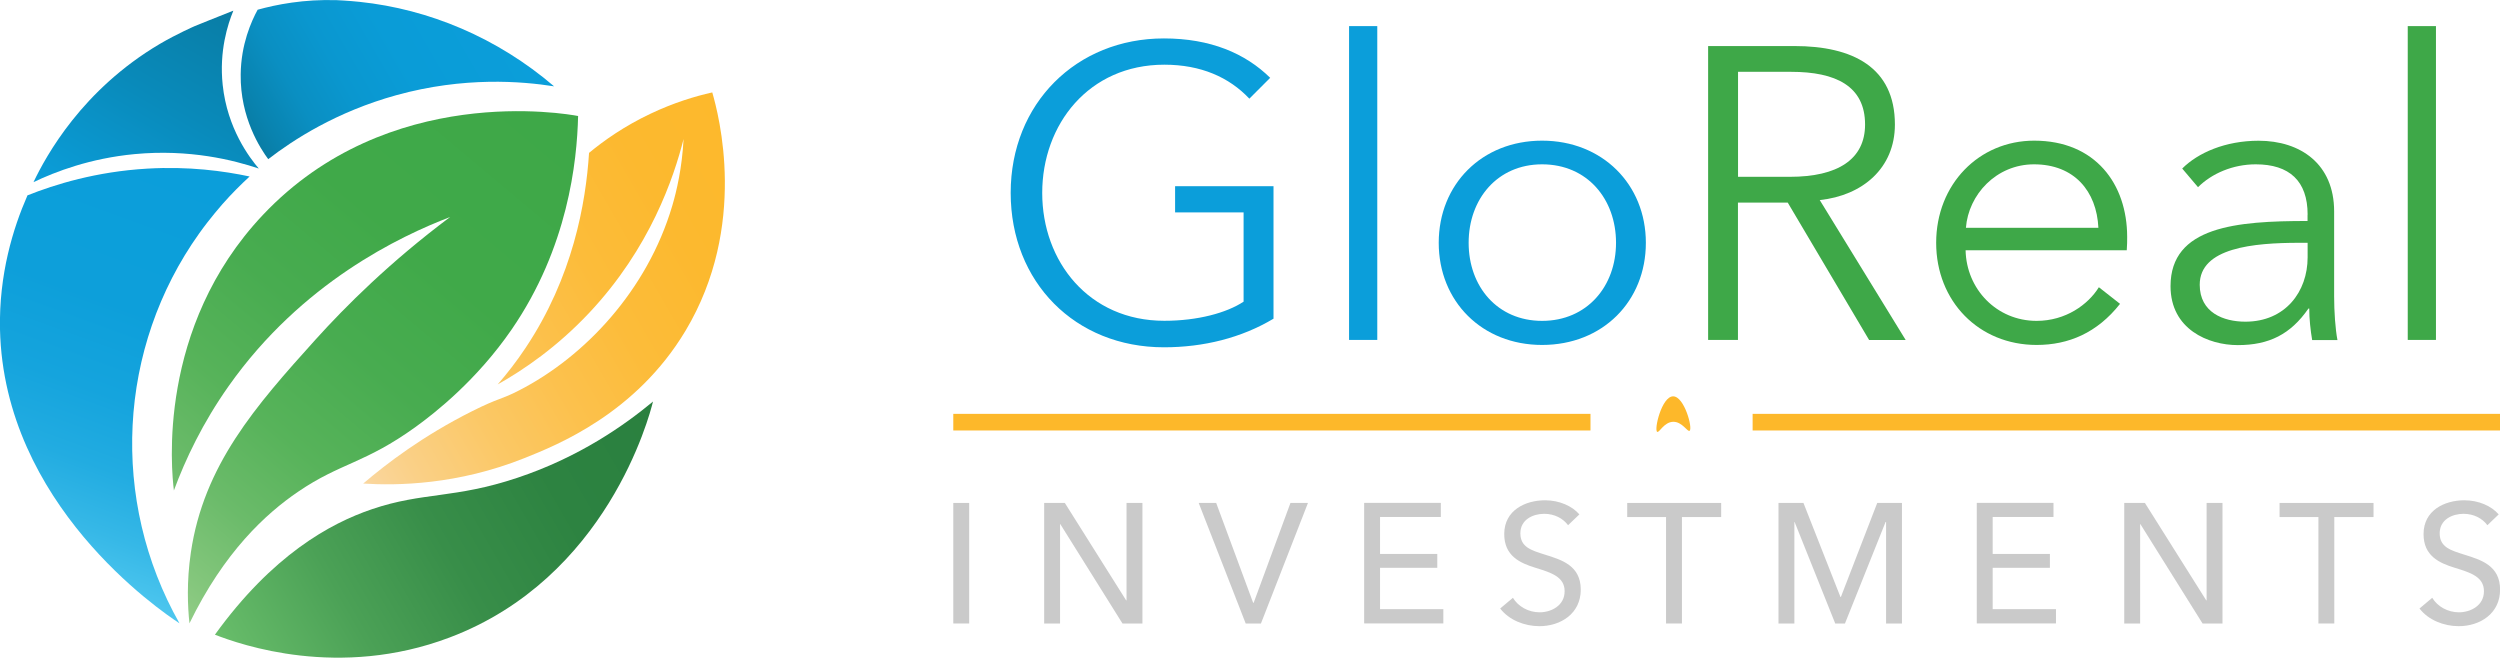
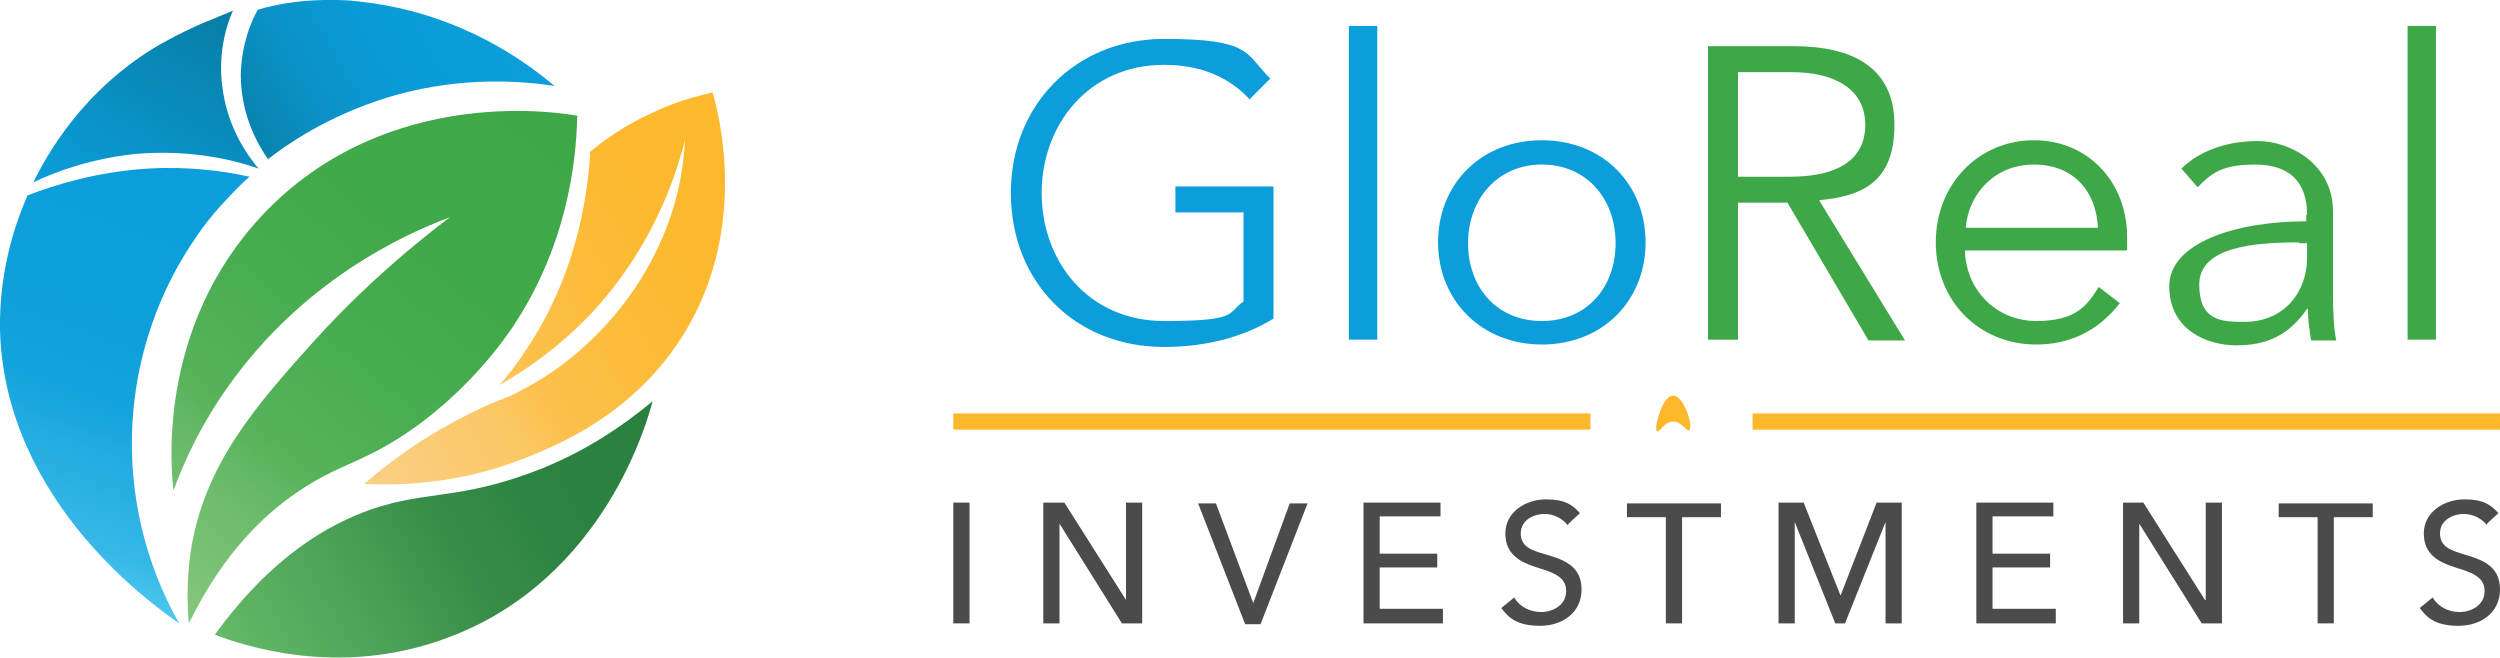
- <svg xmlns="http://www.w3.org/2000/svg" id="Layer_1" data-name="Layer 1" viewBox="0 0 308.38 81.12">
+ <svg xmlns="http://www.w3.org/2000/svg" id="Layer_1" version="1.1" viewBox="0 0 308.4 81.1">
  <defs>
    <style>
-       .cls-1 {
-         fill: #c9c9c9;
+       .st0 {
+         fill: url(#linear-gradient2);
      }

-       .cls-2 {
-         fill: url(#linear-gradient-2);
+       .st1 {
+         fill: url(#linear-gradient1);
      }

-       .cls-3 {
-         opacity: .98;
+       .st2 {
+         fill: #3ea848;
      }

-       .cls-4 {
-         fill: url(#linear-gradient-4);
+       .st3 {
+         fill: url(#linear-gradient4);
      }

-       .cls-5 {
-         fill: url(#linear-gradient-3);
+       .st4 {
+         fill: #fdb82a;
      }

-       .cls-6 {
-         fill: url(#linear-gradient-5);
+       .st5 {
+         fill: url(#linear-gradient5);
      }

-       .cls-7 {
+       .st6 {
+         fill: url(#linear-gradient3);
+       }
+ 
+       .st7 {
        fill: #0b9eda;
      }

-       .cls-8 {
-         fill: url(#linear-gradient-6);
+       .st8 {
+         fill: #4b4b4b;
      }

-       .cls-9 {
-         fill: #3ea848;
+       .st9 {
+         opacity: 1;
      }

-       .cls-10 {
-         fill: #fdb82a;
-       }
- 
-       .cls-11 {
+       .st10 {
        fill: url(#linear-gradient);
      }
    </style>
-     <linearGradient id="linear-gradient" x1="14.13" y1="28.25" x2="29.45" y2="1.72" gradientUnits="userSpaceOnUse">
+     <linearGradient id="linear-gradient" x1="14.1" y1="53.3" x2="29.5" y2="79.8" gradientTransform="translate(0 81.6) scale(1 -1)" gradientUnits="userSpaceOnUse">
      <stop offset="0" stop-color="#0b9eda" />
-       <stop offset=".55" stop-color="#098aba" />
+       <stop offset=".6" stop-color="#098aba" />
      <stop offset="1" stop-color="#097da5" />
    </linearGradient>
-     <linearGradient id="linear-gradient-2" x1="31.31" y1="16.75" x2="61.73" y2="-.81" gradientUnits="userSpaceOnUse">
+     <linearGradient id="linear-gradient1" x1="31.3" y1="64.8" x2="61.7" y2="82.4" gradientTransform="translate(0 81.6) scale(1 -1)" gradientUnits="userSpaceOnUse">
      <stop offset="0" stop-color="#097da5" />
-       <stop offset=".06" stop-color="#0983af" />
+       <stop offset="0" stop-color="#0983af" />
      <stop offset=".2" stop-color="#0a8fc2" />
-       <stop offset=".37" stop-color="#0a97cf" />
-       <stop offset=".58" stop-color="#0a9cd7" />
+       <stop offset=".4" stop-color="#0a97cf" />
+       <stop offset=".6" stop-color="#0a9cd7" />
      <stop offset="1" stop-color="#0b9eda" />
    </linearGradient>
-     <linearGradient id="linear-gradient-3" x1="5.34" y1="70.78" x2="24.07" y2="19.32" gradientUnits="userSpaceOnUse">
+     <linearGradient id="linear-gradient2" x1="5.3" y1="10.8" x2="24.1" y2="62.2" gradientTransform="translate(0 81.6) scale(1 -1)" gradientUnits="userSpaceOnUse">
      <stop offset="0" stop-color="#51c9f0" />
      <stop offset="0" stop-color="#4ec7ef" />
-       <stop offset=".13" stop-color="#36b8e7" />
-       <stop offset=".27" stop-color="#22ace1" />
-       <stop offset=".43" stop-color="#15a4dd" />
-       <stop offset=".63" stop-color="#0d9fda" />
+       <stop offset=".1" stop-color="#36b8e7" />
+       <stop offset=".3" stop-color="#22ace1" />
+       <stop offset=".4" stop-color="#15a4dd" />
+       <stop offset=".6" stop-color="#0d9fda" />
      <stop offset="1" stop-color="#0b9eda" />
    </linearGradient>
-     <linearGradient id="linear-gradient-4" x1="16.41" y1="71.06" x2="67.04" y2="10.73" gradientUnits="userSpaceOnUse">
+     <linearGradient id="linear-gradient3" x1="16.4" y1="10.5" x2="67" y2="70.8" gradientTransform="translate(0 81.6) scale(1 -1)" gradientUnits="userSpaceOnUse">
      <stop offset="0" stop-color="#91cc86" />
-       <stop offset=".05" stop-color="#85c77d" />
-       <stop offset=".18" stop-color="#6bbb6a" />
-       <stop offset=".32" stop-color="#57b35a" />
-       <stop offset=".49" stop-color="#48ac50" />
-       <stop offset=".68" stop-color="#40a949" />
+       <stop offset="0" stop-color="#85c77d" />
+       <stop offset=".2" stop-color="#6bbb6a" />
+       <stop offset=".3" stop-color="#57b35a" />
+       <stop offset=".5" stop-color="#48ac50" />
+       <stop offset=".7" stop-color="#40a949" />
      <stop offset="1" stop-color="#3ea848" />
    </linearGradient>
-     <linearGradient id="linear-gradient-5" x1="29.24" y1="83.03" x2="82.23" y2="52.43" gradientUnits="userSpaceOnUse">
+     <linearGradient id="linear-gradient4" x1="29.2" y1="-1.5" x2="82.2" y2="29.1" gradientTransform="translate(0 81.6) scale(1 -1)" gradientUnits="userSpaceOnUse">
      <stop offset="0" stop-color="#6abf6b" />
-       <stop offset=".03" stop-color="#65ba68" />
-       <stop offset=".26" stop-color="#4ba156" />
-       <stop offset=".49" stop-color="#388e49" />
-       <stop offset=".74" stop-color="#2d8341" />
+       <stop offset="0" stop-color="#65ba68" />
+       <stop offset=".3" stop-color="#4ba156" />
+       <stop offset=".5" stop-color="#388e49" />
+       <stop offset=".7" stop-color="#2d8341" />
      <stop offset="1" stop-color="#2a803f" />
    </linearGradient>
-     <linearGradient id="linear-gradient-6" x1="41.3" y1="53.56" x2="94.49" y2="22.85" gradientUnits="userSpaceOnUse">
+     <linearGradient id="linear-gradient5" x1="41.3" y1="28" x2="94.5" y2="58.7" gradientTransform="translate(0 81.6) scale(1 -1)" gradientUnits="userSpaceOnUse">
      <stop offset="0" stop-color="#fad7a0" />
-       <stop offset=".1" stop-color="#fad087" />
-       <stop offset=".27" stop-color="#fbc866" />
-       <stop offset=".44" stop-color="#fcc14d" />
-       <stop offset=".61" stop-color="#fcbc3a" />
+       <stop offset="0" stop-color="#fad087" />
+       <stop offset=".3" stop-color="#fbc866" />
+       <stop offset=".4" stop-color="#fcc14d" />
+       <stop offset=".6" stop-color="#fcbc3a" />
      <stop offset=".8" stop-color="#fcb92f" />
      <stop offset="1" stop-color="#fdb92c" />
    </linearGradient>
  </defs>
  <g>
-     <path class="cls-11" d="M28.77,1.32c-.97.38-1.95.77-2.92,1.16-.62.25-1.24.5-1.85.75,0,0-2.2.96-4.29,2.19-9.57,5.65-14.01,13.77-15.58,17.05,2.72-1.3,7-2.94,12.47-3.46,6.78-.64,12.22.74,15.32,1.78-1.14-1.34-3.88-4.93-4.45-10.31-.45-4.2.64-7.52,1.31-9.15Z" />
-     <path class="cls-2" d="M33.09,19.63c3.07-2.37,8.39-5.84,15.8-7.89,8.36-2.31,15.47-1.72,19.46-1.09C61.33,4.64,52.91,1.13,44.37.23c-1.44-.15-2.82-.21-2.82-.21-4.09-.13-7.46.54-9.77,1.18-.78,1.44-2.05,4.25-2.09,7.98-.07,5.37,2.45,9.17,3.4,10.46Z" />
-     <path class="cls-5" d="M3.38,24.12C1.6,28.18-.14,33.86,0,40.63c.48,21.56,19.66,34.63,22.14,36.26-8.59-15.16-7.64-33.99,2.44-48.11,1.33-1.87,2.85-3.59,2.85-3.59,1.18-1.34,2.33-2.47,3.36-3.42-3.19-.68-7.52-1.27-12.62-.97-6.32.37-11.4,1.95-14.81,3.31Z" />
-     <path class="cls-4" d="M71.31,14.31c-1.46-.28-23.43-4.16-38.88,12.2-13.11,13.89-11.28,31.52-10.98,33.99,1.42-3.84,3.54-8.33,6.78-12.91,8.99-12.72,21.11-18.45,27.29-20.82-7.43,5.56-12.88,11-16.6,15.12-7.42,8.23-13.79,15.48-15.38,26.28-.53,3.61-.39,6.67-.17,8.72,4.27-8.79,9.42-13.53,13.41-16.24,5.25-3.58,8.21-3.46,14.49-7.99,2.37-1.71,7.54-5.76,11.85-12.03,6.93-10.08,8.06-20.7,8.19-26.32Z" />
-     <path class="cls-6" d="M26.51,78.29c7.08-9.8,14.19-13.73,19.4-15.49,6.25-2.12,10.15-1.27,17.9-3.86,7.66-2.55,13.25-6.51,16.74-9.41-.46,1.87-5.69,21.78-25.1,29.11-13.62,5.15-25.73.9-28.94-.35Z" />
-     <path class="cls-8" d="M72.67,18.85c1.82-1.51,4.35-3.3,7.61-4.84,2.85-1.35,5.47-2.14,7.58-2.61.79,2.74,4.45,16.45-3.3,29.4-6.11,10.2-15.8,14.08-19.82,15.69-8.31,3.33-15.75,3.42-19.94,3.16,2.87-2.45,7.35-5.88,13.46-8.94,3.41-1.71,3.42-1.34,5.8-2.57,8.06-4.14,15.77-12.3,18.86-22.74.55-1.86,1.21-4.67,1.4-8.25-1.2,4.74-4.12,13.45-11.64,21.44-3.96,4.21-8.05,7.01-11.29,8.83,1.17-1.35,2.34-2.85,3.45-4.52,5.82-8.73,7.42-17.82,7.82-24.05Z" />
+     <path class="st10" d="M28.8,1.3c-1,.4-2,.8-2.9,1.2-.6.2-1.2.5-1.9.8,0,0-2.2,1-4.3,2.2-9.6,5.6-14,13.8-15.6,17,2.7-1.3,7-2.9,12.5-3.5,6.8-.6,12.2.7,15.3,1.8-1.1-1.3-3.9-4.9-4.5-10.3-.5-4.2.6-7.5,1.3-9.1h0Z" />
+     <path class="st1" d="M33.1,19.6c3.1-2.4,8.4-5.8,15.8-7.9,8.4-2.3,15.5-1.7,19.5-1.1C61.3,4.6,52.9,1.1,44.4.2c-1.4-.2-2.8-.2-2.8-.2-4.1-.1-7.5.5-9.8,1.2-.8,1.4-2,4.2-2.1,8,0,5.4,2.5,9.2,3.4,10.5h0Z" />
+     <path class="st0" d="M3.4,24.1C1.6,28.2-.1,33.9,0,40.6c.5,21.6,19.7,34.6,22.1,36.3-8.6-15.2-7.6-34,2.4-48.1,1.3-1.9,2.9-3.6,2.9-3.6,1.2-1.3,2.3-2.5,3.4-3.4-3.2-.7-7.5-1.3-12.6-1-6.3.4-11.4,2-14.8,3.3h0Z" />
+     <path class="st6" d="M71.3,14.3c-1.5-.3-23.4-4.2-38.9,12.2-13.1,13.9-11.3,31.5-11,34,1.4-3.8,3.5-8.3,6.8-12.9,9-12.7,21.1-18.5,27.3-20.8-7.4,5.6-12.9,11-16.6,15.1-7.4,8.2-13.8,15.5-15.4,26.3-.5,3.6-.4,6.7-.2,8.7,4.3-8.8,9.4-13.5,13.4-16.2,5.2-3.6,8.2-3.5,14.5-8,2.4-1.7,7.5-5.8,11.8-12,6.9-10.1,8.1-20.7,8.2-26.3Z" />
+     <path class="st3" d="M26.5,78.3c7.1-9.8,14.2-13.7,19.4-15.5,6.2-2.1,10.1-1.3,17.9-3.9,7.7-2.5,13.2-6.5,16.7-9.4-.5,1.9-5.7,21.8-25.1,29.1-13.6,5.2-25.7.9-28.9-.3Z" />
+     <path class="st5" d="M72.7,18.8c1.8-1.5,4.3-3.3,7.6-4.8,2.8-1.4,5.5-2.1,7.6-2.6.8,2.7,4.4,16.5-3.3,29.4-6.1,10.2-15.8,14.1-19.8,15.7-8.3,3.3-15.8,3.4-19.9,3.2,2.9-2.5,7.3-5.9,13.5-8.9,3.4-1.7,3.4-1.3,5.8-2.6,8.1-4.1,15.8-12.3,18.9-22.7.6-1.9,1.2-4.7,1.4-8.2-1.2,4.7-4.1,13.4-11.6,21.4-4,4.2-8.1,7-11.3,8.8,1.2-1.3,2.3-2.8,3.4-4.5,5.8-8.7,7.4-17.8,7.8-24h0Z" />
  </g>
  <g>
-     <path class="cls-7" d="M154.12,12.18c-2.51-2.66-5.99-4.2-10.5-4.2-9.32,0-15.06,7.37-15.06,15.82s5.74,15.77,15.06,15.77c4.1,0,7.68-.97,9.78-2.36v-11.01h-8.45v-3.23h12.14v16.34c-3.94,2.36-8.6,3.53-13.52,3.53-10.96,0-18.9-8.04-18.9-19.05s8.09-19.05,18.9-19.05c5.74,0,10.04,1.84,13.11,4.86l-2.56,2.56Z" />
-     <path class="cls-7" d="M169.89,41.93h-3.48V3.22h3.48v38.71Z" />
-     <path class="cls-7" d="M190.22,42.55c-7.42,0-12.75-5.38-12.75-12.6s5.33-12.6,12.75-12.6,12.8,5.38,12.8,12.6-5.33,12.6-12.8,12.6ZM190.22,20.27c-5.53,0-9.06,4.3-9.06,9.68s3.53,9.63,9.06,9.63,9.12-4.25,9.12-9.63-3.53-9.68-9.12-9.68Z" />
-     <path class="cls-9" d="M214.39,41.93h-3.69V5.68h10.65c7.17,0,12.39,2.61,12.39,9.68,0,5.38-3.99,8.76-9.27,9.32l10.6,17.26h-4.51l-10.04-16.95h-6.14v16.95ZM214.39,21.81h6.4c5.89,0,9.27-2.15,9.27-6.45,0-4.76-3.64-6.5-9.12-6.5h-6.55v12.96Z" />
-     <path class="cls-9" d="M262.33,30.87h-19.87c.1,4.81,3.84,8.71,8.76,8.71,3.58,0,6.35-2,7.68-4.15l2.61,2.05c-2.82,3.58-6.35,5.07-10.29,5.07-7.12,0-12.39-5.38-12.39-12.6s5.28-12.6,12.09-12.6c7.53,0,11.47,5.33,11.47,11.88,0,.46,0,1.02-.05,1.64ZM258.84,28.1c-.21-4.51-2.97-7.83-7.94-7.83-4.66,0-8.09,3.74-8.4,7.83h16.34Z" />
-     <path class="cls-9" d="M284.65,26.47c0-4.15-2.25-6.2-6.4-6.2-2.82,0-5.43,1.13-7.12,2.82l-1.95-2.3c1.95-1.95,5.33-3.43,9.42-3.43,5.17,0,9.32,2.87,9.32,8.71v10.5c0,1.84.15,4.05.41,5.38h-3.12c-.2-1.18-.36-2.61-.36-3.89h-.1c-2.2,3.18-4.86,4.51-8.71,4.51-3.64,0-8.3-1.95-8.3-7.27,0-7.37,8.14-8.04,16.9-8.04v-.77ZM283.63,29.95c-5.68,0-12.29.61-12.29,5.17,0,3.43,2.92,4.56,5.63,4.56,4.92,0,7.68-3.69,7.68-7.94v-1.79h-1.02Z" />
-     <path class="cls-9" d="M300.48,41.93h-3.48V3.22h3.48v38.71Z" />
+     <path class="st7" d="M154.1,12.2c-2.5-2.7-6-4.2-10.5-4.2-9.3,0-15.1,7.4-15.1,15.8s5.7,15.8,15.1,15.8,7.7-1,9.8-2.4v-11h-8.4v-3.2h12.1v16.3c-3.9,2.4-8.6,3.5-13.5,3.5-11,0-18.9-8-18.9-19s8.1-19,18.9-19,10,1.8,13.1,4.9l-2.6,2.6h0Z" />
+     <path class="st7" d="M169.9,41.9h-3.5V3.2h3.5v38.7Z" />
+     <path class="st7" d="M190.2,42.5c-7.4,0-12.8-5.4-12.8-12.6s5.3-12.6,12.8-12.6,12.8,5.4,12.8,12.6-5.3,12.6-12.8,12.6ZM190.2,20.3c-5.5,0-9.1,4.3-9.1,9.7s3.5,9.6,9.1,9.6,9.1-4.2,9.1-9.6-3.5-9.7-9.1-9.7Z" />
+     <path class="st2" d="M214.4,41.9h-3.7V5.7h10.6c7.2,0,12.4,2.6,12.4,9.7s-4,8.8-9.3,9.3l10.6,17.3h-4.5l-10-17h-6.1v17h0ZM214.4,21.8h6.4c5.9,0,9.3-2.1,9.3-6.4s-3.6-6.5-9.1-6.5h-6.6v13h0Z" />
+     <path class="st2" d="M262.3,30.9h-19.9c.1,4.8,3.8,8.7,8.8,8.7s6.3-2,7.7-4.2l2.6,2c-2.8,3.6-6.4,5.1-10.3,5.1-7.1,0-12.4-5.4-12.4-12.6s5.3-12.6,12.1-12.6,11.5,5.3,11.5,11.9,0,1,0,1.6h0ZM258.8,28.1c-.2-4.5-3-7.8-7.9-7.8s-8.1,3.7-8.4,7.8h16.3Z" />
+     <path class="st2" d="M284.6,26.5c0-4.1-2.2-6.2-6.4-6.2s-5.4,1.1-7.1,2.8l-2-2.3c2-2,5.3-3.4,9.4-3.4s9.3,2.9,9.3,8.7v10.5c0,1.8.1,4,.4,5.4h-3.1c-.2-1.2-.4-2.6-.4-3.9h-.1c-2.2,3.2-4.9,4.5-8.7,4.5s-8.3-2-8.3-7.3,8.1-8,16.9-8v-.8h0ZM283.6,29.9c-5.7,0-12.3.6-12.3,5.2s2.9,4.6,5.6,4.6c4.9,0,7.7-3.7,7.7-7.9v-1.8s-1,0-1,0Z" />
+     <path class="st2" d="M300.5,41.9h-3.5V3.2h3.5v38.7Z" />
  </g>
-   <rect class="cls-10" x="117.59" y="51.05" width="78.6" height="2.05" />
-   <rect class="cls-10" x="216.19" y="51.05" width="92.19" height="2.05" />
-   <path class="cls-10" d="M208.41,53.14c-.26.16-.91-1.14-2.03-1.11-1.12.03-1.71,1.38-1.96,1.24-.42-.23.55-4.37,1.96-4.38,1.39-.01,2.46,3.99,2.03,4.25Z" />
-   <g class="cls-3">
-     <path class="cls-1" d="M119.55,76.91h-1.96v-14.87h1.96v14.87Z" />
-     <path class="cls-1" d="M138.9,74.05h.06v-12.01h1.96v14.87h-2.46l-7.67-12.26h-.03v12.26h-1.96v-14.87h2.55l7.56,12.01Z" />
-     <path class="cls-1" d="M154.58,74.36h.06l4.54-12.32h2.16l-5.8,14.87h-1.88l-5.8-14.87h2.16l4.56,12.32Z" />
-     <path class="cls-1" d="M170.23,75.14h7.81v1.76h-9.77v-14.87h9.46v1.74h-7.5v4.56h7.06v1.71h-7.06v5.1Z" />
-     <path class="cls-1" d="M193.42,64.78c-.62-.84-1.68-1.4-2.94-1.4-1.37,0-2.94.7-2.94,2.41s1.37,2.1,3.05,2.63c2.04.64,4.4,1.34,4.4,4.31s-2.49,4.51-5.1,4.51c-1.85,0-3.75-.76-4.84-2.18l1.57-1.32c.64,1.06,1.9,1.79,3.3,1.79s3.08-.81,3.08-2.6-1.68-2.3-3.56-2.88c-1.93-.59-3.89-1.46-3.89-4.17,0-2.94,2.6-4.17,5.04-4.17,1.74,0,3.33.7,4.23,1.74l-1.4,1.34Z" />
-     <path class="cls-1" d="M207.47,76.91h-1.96v-13.13h-4.79v-1.74h11.59v1.74h-4.84v13.13Z" />
-     <path class="cls-1" d="M227.02,73.63h.06l4.48-11.59h3.05v14.87h-1.96v-12.52h-.06l-5.01,12.52h-1.2l-5.01-12.52h-.03v12.52h-1.96v-14.87h3.08l4.56,11.59Z" />
-     <path class="cls-1" d="M245.8,75.14h7.81v1.76h-9.77v-14.87h9.46v1.74h-7.5v4.56h7.06v1.71h-7.06v5.1Z" />
-     <path class="cls-1" d="M272.13,74.05h.06v-12.01h1.96v14.87h-2.46l-7.67-12.26h-.03v12.26h-1.96v-14.87h2.55l7.56,12.01Z" />
-     <path class="cls-1" d="M287.94,76.91h-1.96v-13.13h-4.79v-1.74h11.59v1.74h-4.84v13.13Z" />
-     <path class="cls-1" d="M306.82,64.78c-.62-.84-1.68-1.4-2.94-1.4-1.37,0-2.94.7-2.94,2.41s1.37,2.1,3.05,2.63c2.04.64,4.4,1.34,4.4,4.31s-2.49,4.51-5.1,4.51c-1.85,0-3.75-.76-4.84-2.18l1.57-1.32c.64,1.06,1.9,1.79,3.3,1.79s3.08-.81,3.08-2.6-1.68-2.3-3.56-2.88c-1.93-.59-3.89-1.46-3.89-4.17,0-2.94,2.6-4.17,5.04-4.17,1.74,0,3.33.7,4.23,1.74l-1.4,1.34Z" />
+   <rect class="st4" x="117.6" y="51" width="78.6" height="2" />
+   <rect class="st4" x="216.2" y="51" width="92.2" height="2" />
+   <path class="st4" d="M208.4,53.1c-.3.2-.9-1.1-2-1.1s-1.7,1.4-2,1.2c-.4-.2.6-4.4,2-4.4,1.4,0,2.5,4,2,4.2Z" />
+   <g class="st9">
+     <path class="st8" d="M119.6,76.9h-2v-14.9h2v14.9Z" />
+     <path class="st8" d="M138.9,74h0v-12h2v14.9h-2.5l-7.7-12.3h0v12.3h-2v-14.9h2.6l7.6,12h0Z" />
+     <path class="st8" d="M154.6,74.4h0l4.5-12.3h2.2l-5.8,14.9h-1.9l-5.8-14.9h2.2l4.6,12.3h0Z" />
+     <path class="st8" d="M170.2,75.1h7.8v1.8h-9.8v-14.9h9.5v1.7h-7.5v4.6h7.1v1.7h-7.1v5.1Z" />
+     <path class="st8" d="M193.4,64.8c-.6-.8-1.7-1.4-2.9-1.4s-2.9.7-2.9,2.4,1.4,2.1,3.1,2.6c2,.6,4.4,1.3,4.4,4.3s-2.5,4.5-5.1,4.5-3.8-.8-4.8-2.2l1.6-1.3c.6,1.1,1.9,1.8,3.3,1.8s3.1-.8,3.1-2.6-1.7-2.3-3.6-2.9c-1.9-.6-3.9-1.5-3.9-4.2s2.6-4.2,5-4.2,3.3.7,4.2,1.7l-1.4,1.3h0Z" />
+     <path class="st8" d="M207.5,76.9h-2v-13.1h-4.8v-1.7h11.6v1.7h-4.8v13.1Z" />
+     <path class="st8" d="M227,73.6h0l4.5-11.6h3.1v14.9h-2v-12.5h0l-5,12.5h-1.2l-5-12.5h0v12.5h-2v-14.9h3.1s4.6,11.6,4.6,11.6Z" />
+     <path class="st8" d="M245.8,75.1h7.8v1.8h-9.8v-14.9h9.5v1.7h-7.5v4.6h7.1v1.7h-7.1v5.1Z" />
+     <path class="st8" d="M272.1,74h0v-12h2v14.9h-2.5l-7.7-12.3h0v12.3h-2v-14.9h2.5l7.6,12h0Z" />
+     <path class="st8" d="M287.9,76.9h-2v-13.1h-4.8v-1.7h11.6v1.7h-4.8v13.1Z" />
+     <path class="st8" d="M306.8,64.8c-.6-.8-1.7-1.4-2.9-1.4s-2.9.7-2.9,2.4,1.4,2.1,3,2.6c2,.6,4.4,1.3,4.4,4.3s-2.5,4.5-5.1,4.5-3.8-.8-4.8-2.2l1.6-1.3c.6,1.1,1.9,1.8,3.3,1.8s3.1-.8,3.1-2.6-1.7-2.3-3.6-2.9c-1.9-.6-3.9-1.5-3.9-4.2s2.6-4.2,5-4.2,3.3.7,4.2,1.7l-1.4,1.3h0Z" />
  </g>
</svg>
